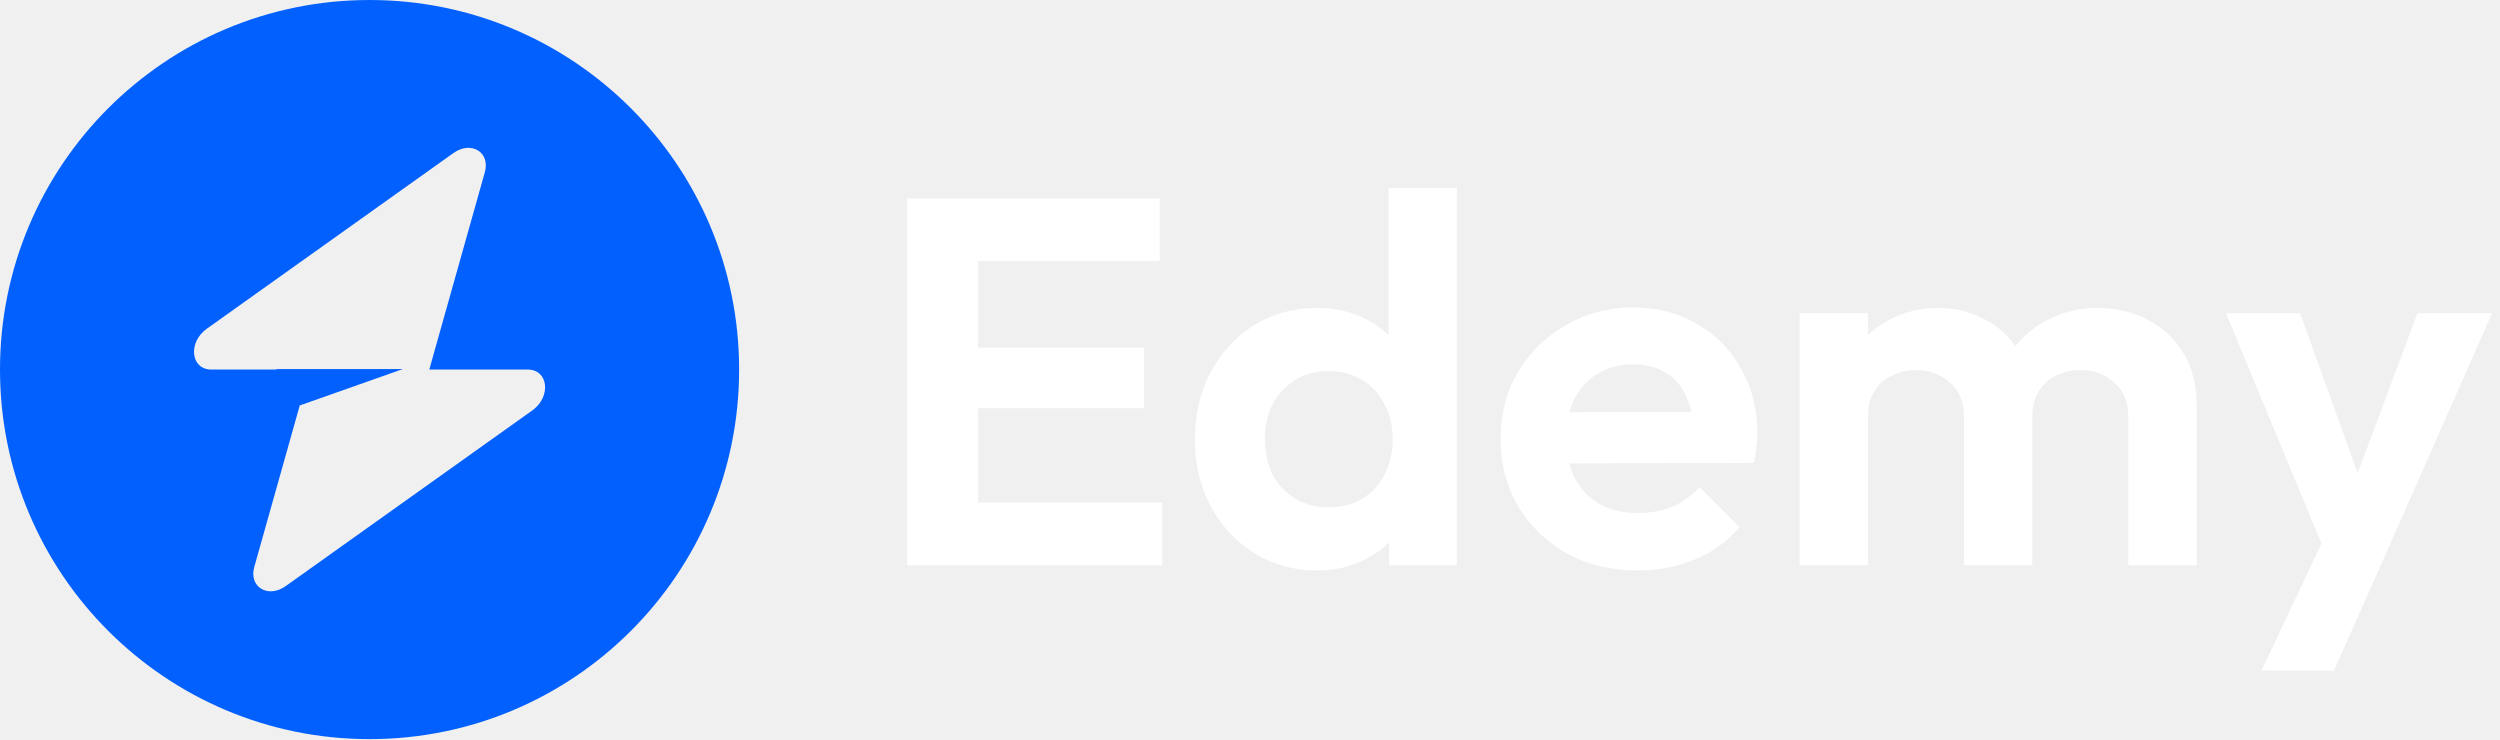
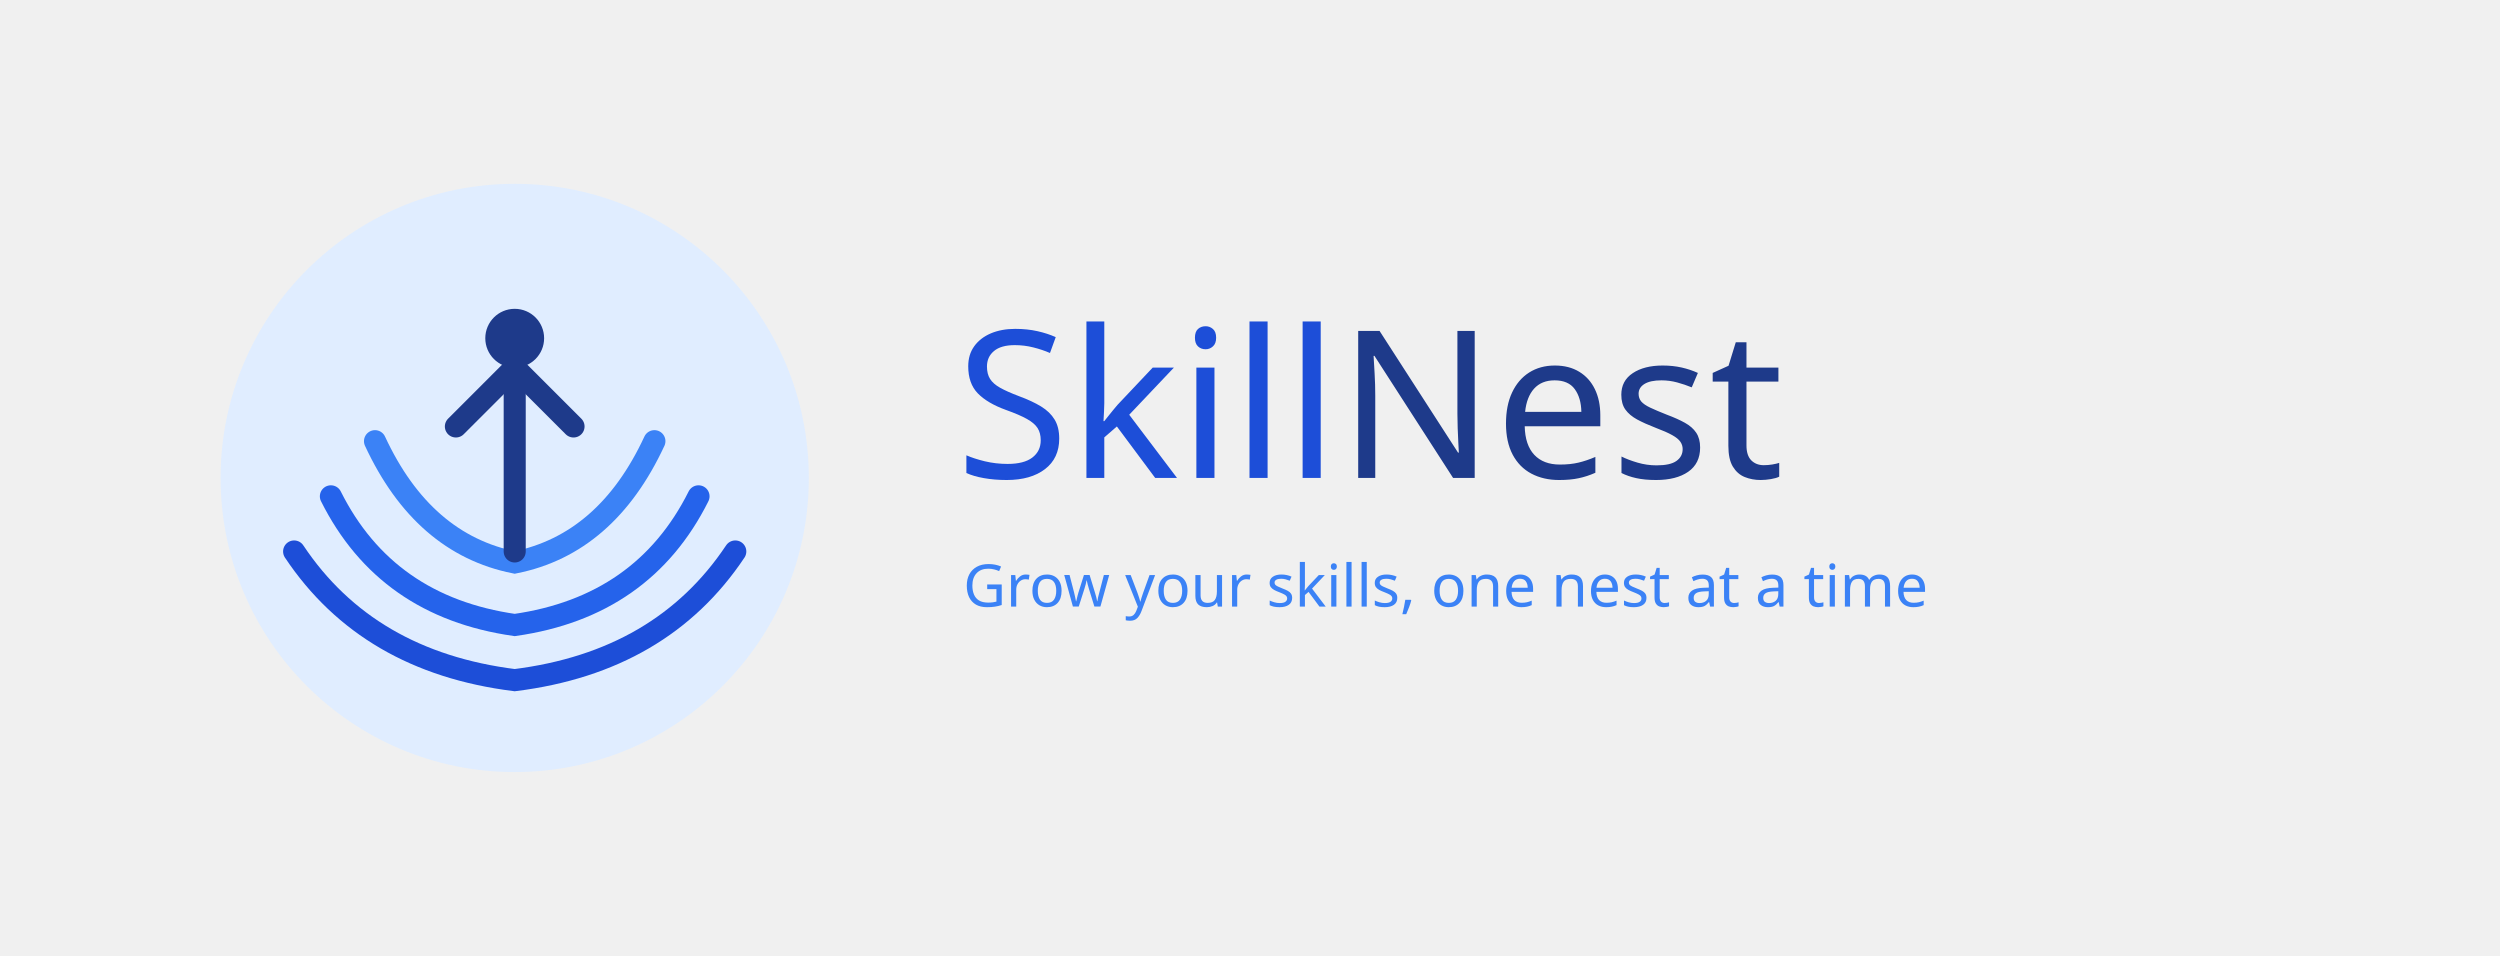
- <svg xmlns="http://www.w3.org/2000/svg" width="115" height="34" viewBox="0 0 115 34" fill="none">
-   <path fill-rule="evenodd" clip-rule="evenodd" d="M17 34C26.389 34 34 26.389 34 17C34 7.611 26.389 0 17 0C7.611 0 0 7.611 0 17C0 26.389 7.611 34 17 34ZM22.303 7.919C22.562 7.002 21.672 6.46 20.859 7.039L9.514 15.121C8.633 15.749 8.771 17 9.722 17H12.71V16.977H18.532L13.788 18.651L11.697 26.081C11.438 26.998 12.328 27.54 13.141 26.961L24.486 18.879C25.367 18.251 25.229 17 24.278 17H19.747L22.303 7.919Z" fill="#0260FF" />
-   <path d="M41.728 26V9.128H44.992V26H41.728ZM44.128 26V23.12H53.464V26H44.128ZM44.128 18.776V15.992H52.624V18.776H44.128ZM44.128 12.008V9.128H53.344V12.008H44.128ZM60.585 26.24C59.513 26.24 58.553 25.976 57.705 25.448C56.857 24.92 56.185 24.2 55.689 23.288C55.209 22.376 54.969 21.352 54.969 20.216C54.969 19.064 55.209 18.032 55.689 17.12C56.185 16.208 56.849 15.488 57.681 14.96C58.529 14.432 59.497 14.168 60.585 14.168C61.417 14.168 62.161 14.336 62.817 14.672C63.489 15.008 64.025 15.48 64.425 16.088C64.841 16.68 65.065 17.352 65.097 18.104V22.232C65.065 22.984 64.849 23.664 64.449 24.272C64.049 24.88 63.513 25.36 62.841 25.712C62.169 26.064 61.417 26.24 60.585 26.24ZM61.113 23.336C61.705 23.336 62.217 23.208 62.649 22.952C63.097 22.68 63.441 22.312 63.681 21.848C63.937 21.368 64.065 20.816 64.065 20.192C64.065 19.584 63.937 19.048 63.681 18.584C63.441 18.104 63.097 17.736 62.649 17.48C62.217 17.208 61.713 17.072 61.137 17.072C60.545 17.072 60.025 17.208 59.577 17.48C59.145 17.752 58.801 18.12 58.545 18.584C58.305 19.048 58.185 19.584 58.185 20.192C58.185 20.816 58.305 21.368 58.545 21.848C58.801 22.312 59.153 22.68 59.601 22.952C60.049 23.208 60.553 23.336 61.113 23.336ZM67.017 26H63.897V22.88L64.401 20.048L63.873 17.264V8.648H67.017V26ZM75.342 26.24C74.126 26.24 73.046 25.984 72.102 25.472C71.158 24.944 70.406 24.224 69.846 23.312C69.302 22.4 69.03 21.36 69.03 20.192C69.03 19.04 69.294 18.016 69.822 17.12C70.366 16.208 71.102 15.488 72.03 14.96C72.958 14.416 73.99 14.144 75.126 14.144C76.246 14.144 77.23 14.4 78.078 14.912C78.942 15.408 79.614 16.096 80.094 16.976C80.59 17.84 80.838 18.824 80.838 19.928C80.838 20.136 80.822 20.352 80.79 20.576C80.774 20.784 80.734 21.024 80.67 21.296L70.926 21.32V18.968L79.206 18.944L77.934 19.928C77.902 19.24 77.774 18.664 77.55 18.2C77.342 17.736 77.03 17.384 76.614 17.144C76.214 16.888 75.718 16.76 75.126 16.76C74.502 16.76 73.958 16.904 73.494 17.192C73.03 17.464 72.67 17.856 72.414 18.368C72.174 18.864 72.054 19.456 72.054 20.144C72.054 20.848 72.182 21.464 72.438 21.992C72.71 22.504 73.094 22.904 73.59 23.192C74.086 23.464 74.662 23.6 75.318 23.6C75.91 23.6 76.446 23.504 76.926 23.312C77.406 23.104 77.822 22.8 78.174 22.4L80.022 24.248C79.462 24.904 78.774 25.4 77.958 25.736C77.158 26.072 76.286 26.24 75.342 26.24ZM82.783 26V14.408H85.927V26H82.783ZM90.343 26V19.16C90.343 18.488 90.127 17.968 89.695 17.6C89.279 17.216 88.759 17.024 88.135 17.024C87.719 17.024 87.343 17.112 87.007 17.288C86.671 17.448 86.407 17.688 86.215 18.008C86.023 18.328 85.927 18.712 85.927 19.16L84.703 18.56C84.703 17.664 84.895 16.888 85.279 16.232C85.679 15.576 86.215 15.072 86.887 14.72C87.559 14.352 88.319 14.168 89.167 14.168C89.967 14.168 90.695 14.352 91.351 14.72C92.007 15.072 92.527 15.576 92.911 16.232C93.295 16.872 93.487 17.648 93.487 18.56V26H90.343ZM97.903 26V19.16C97.903 18.488 97.687 17.968 97.255 17.6C96.839 17.216 96.319 17.024 95.695 17.024C95.295 17.024 94.919 17.112 94.567 17.288C94.231 17.448 93.967 17.688 93.775 18.008C93.583 18.328 93.487 18.712 93.487 19.16L91.687 18.728C91.751 17.8 91.999 17 92.431 16.328C92.863 15.64 93.431 15.112 94.135 14.744C94.839 14.36 95.623 14.168 96.487 14.168C97.351 14.168 98.127 14.352 98.815 14.72C99.503 15.072 100.047 15.584 100.447 16.256C100.847 16.928 101.047 17.728 101.047 18.656V26H97.903ZM107.243 26.096L102.395 14.408H105.803L109.019 23.336H107.867L111.203 14.408H114.635L109.475 26.096H107.243ZM104.027 30.848L107.555 23.384L109.475 26.096L107.363 30.848H104.027Z" fill="white" />
+ <svg xmlns="http://www.w3.org/2000/svg" width="680" height="260" viewBox="0 0 680 260">
+   <g transform="translate(60,50)">
+     <circle cx="80" cy="80" r="80" fill="#e0edff" />
+     <path d="M20 100 Q40 130 80 135 Q120 130 140 100" fill="none" stroke="#1d4ed8" stroke-width="6" stroke-linecap="round" />
+     <path d="M30 85 Q45 115 80 120 Q115 115 130 85" fill="none" stroke="#2563eb" stroke-width="6" stroke-linecap="round" />
+     <path d="M42 70 Q55 98 80 103 Q105 98 118 70" fill="none" stroke="#3b82f6" stroke-width="6" stroke-linecap="round" />
+     <path d="M80 100 L80 50" stroke="#1e3a8a" stroke-width="6" stroke-linecap="round" />
+     <path d="M80 50 L64 66 M80 50 L96 66" stroke="#1e3a8a" stroke-width="6" stroke-linecap="round" stroke-linejoin="round" fill="none" />
+     <circle cx="80" cy="42" r="8" fill="#1e3a8a" />
+   </g>
+   <text x="260" y="130" font-family="sans-serif" font-size="56" font-weight="500" fill="#1d4ed8">Skill<tspan fill="#1e3a8a">Nest</tspan>
+   </text>
+   <text x="262" y="165" font-family="sans-serif" font-size="16" fill="#3b82f6">Grow your skills, one nest at a time</text>
</svg>
